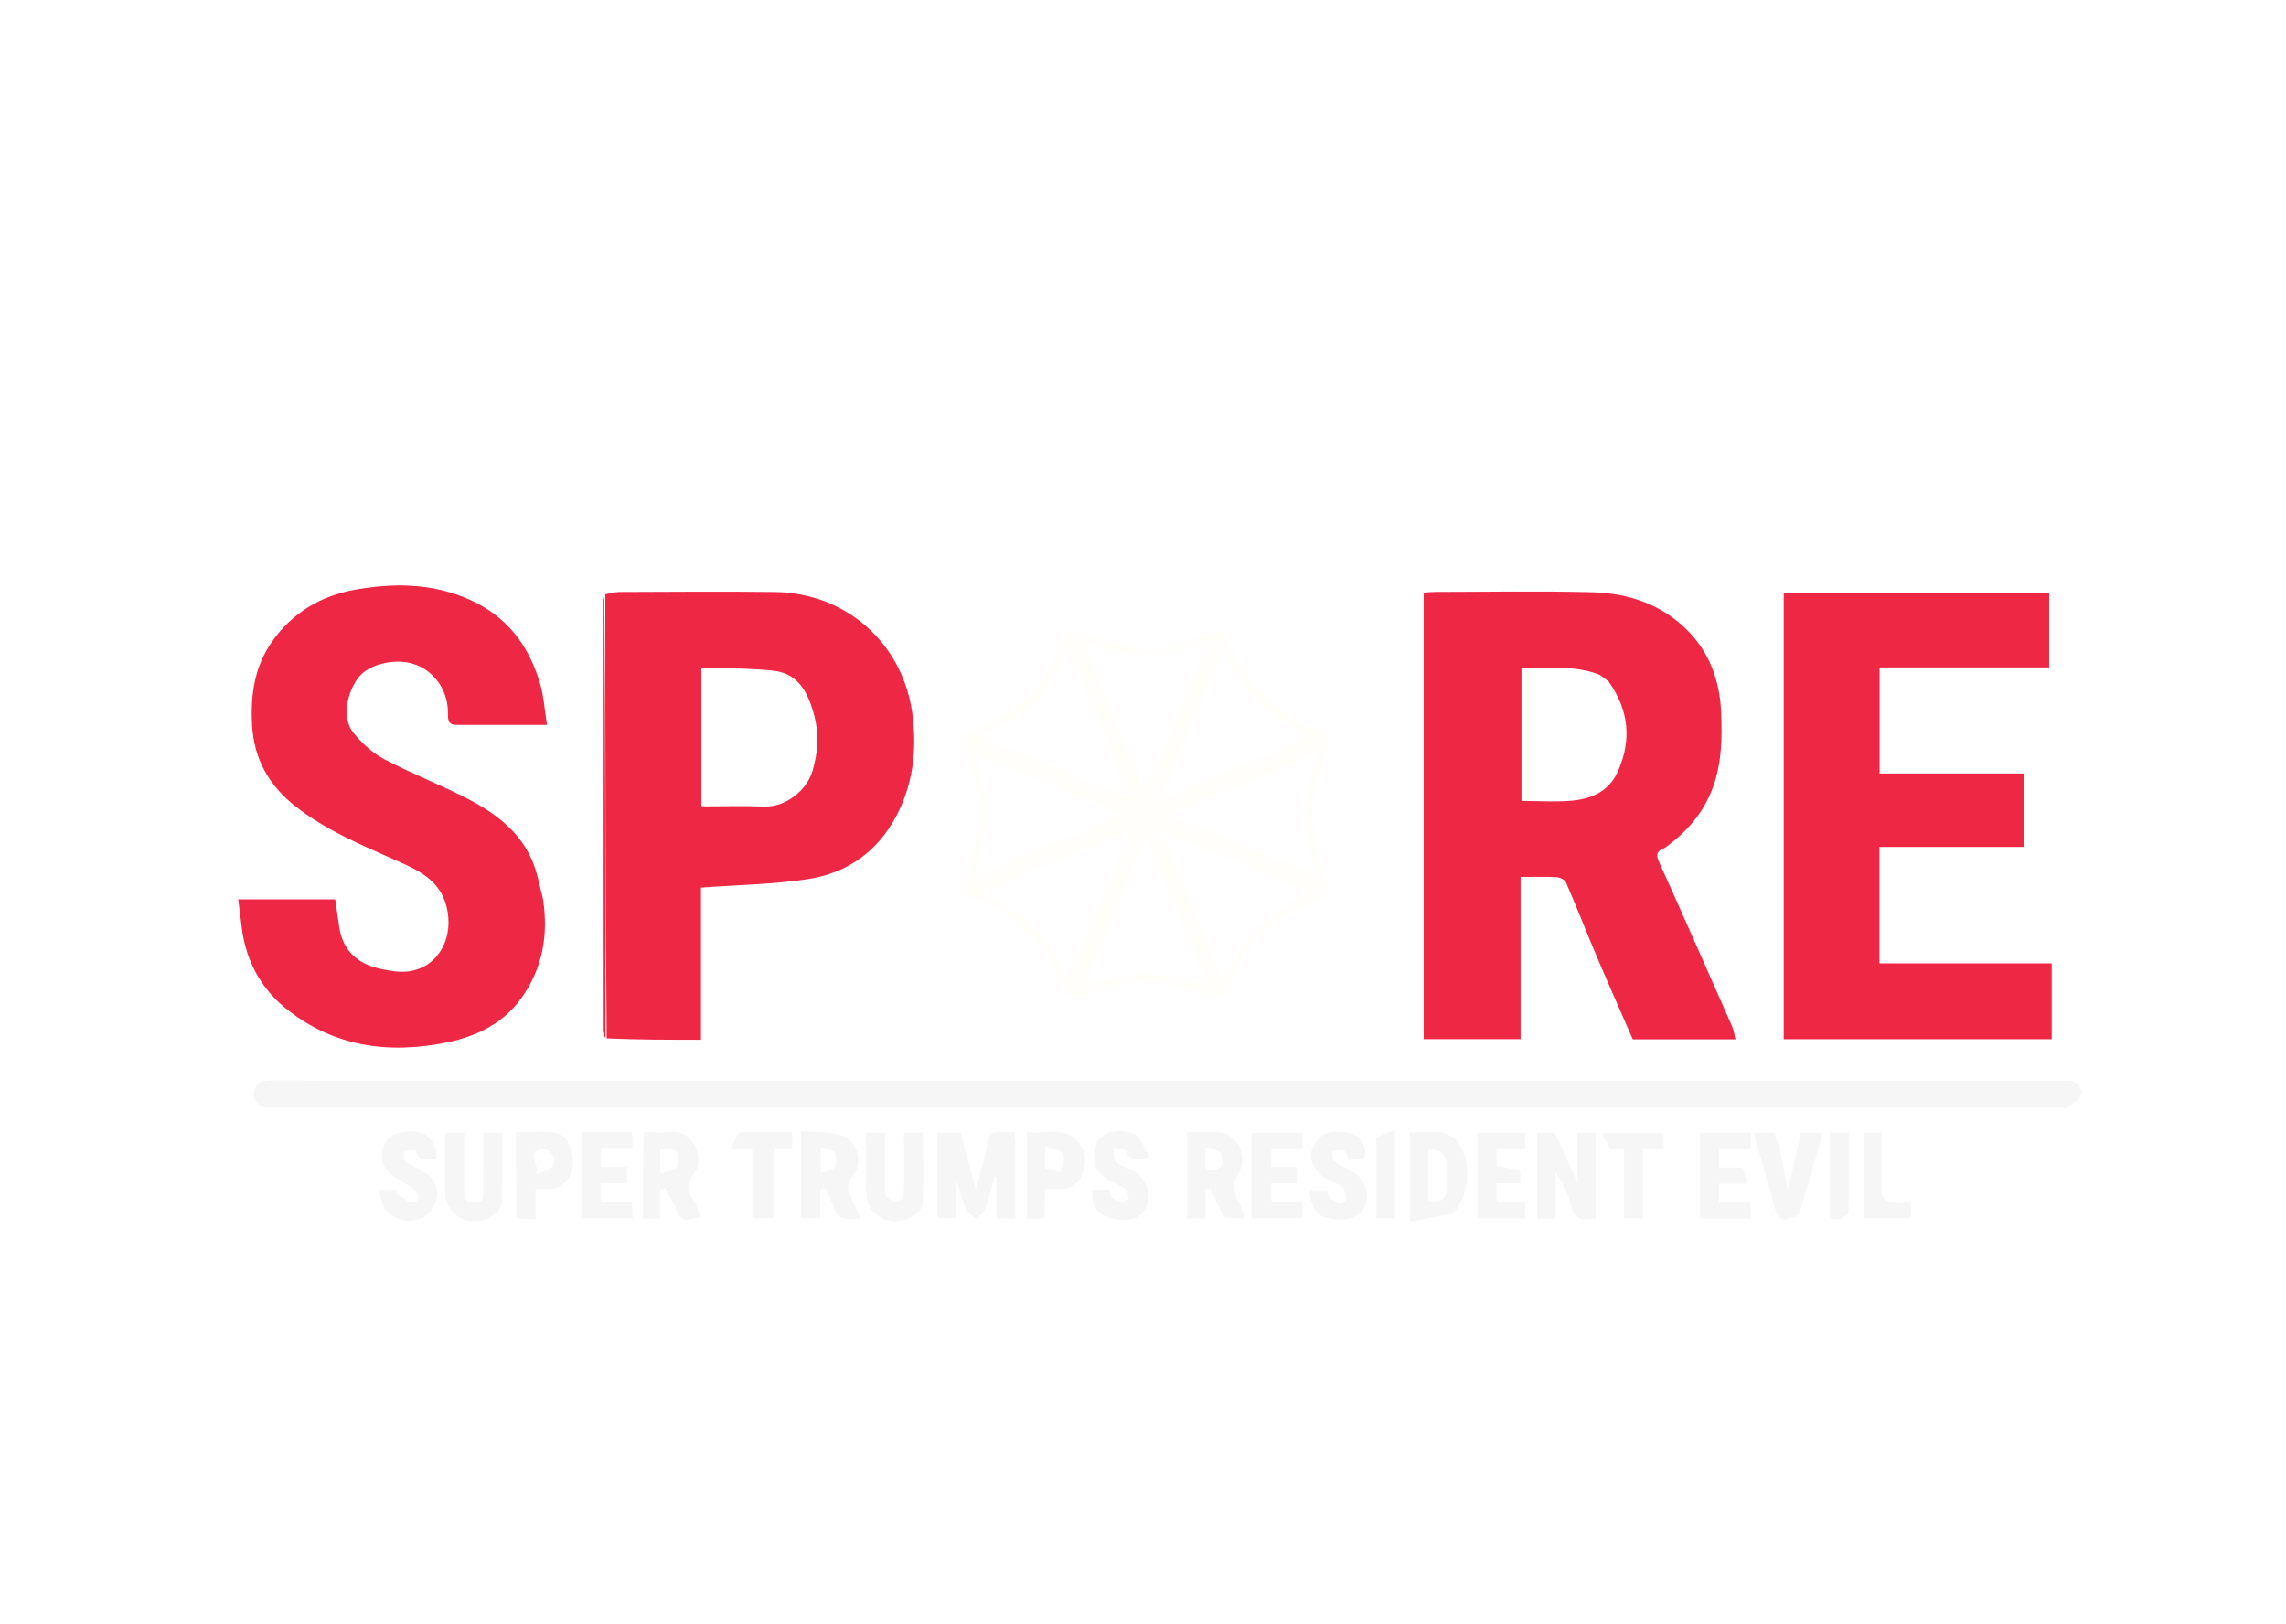
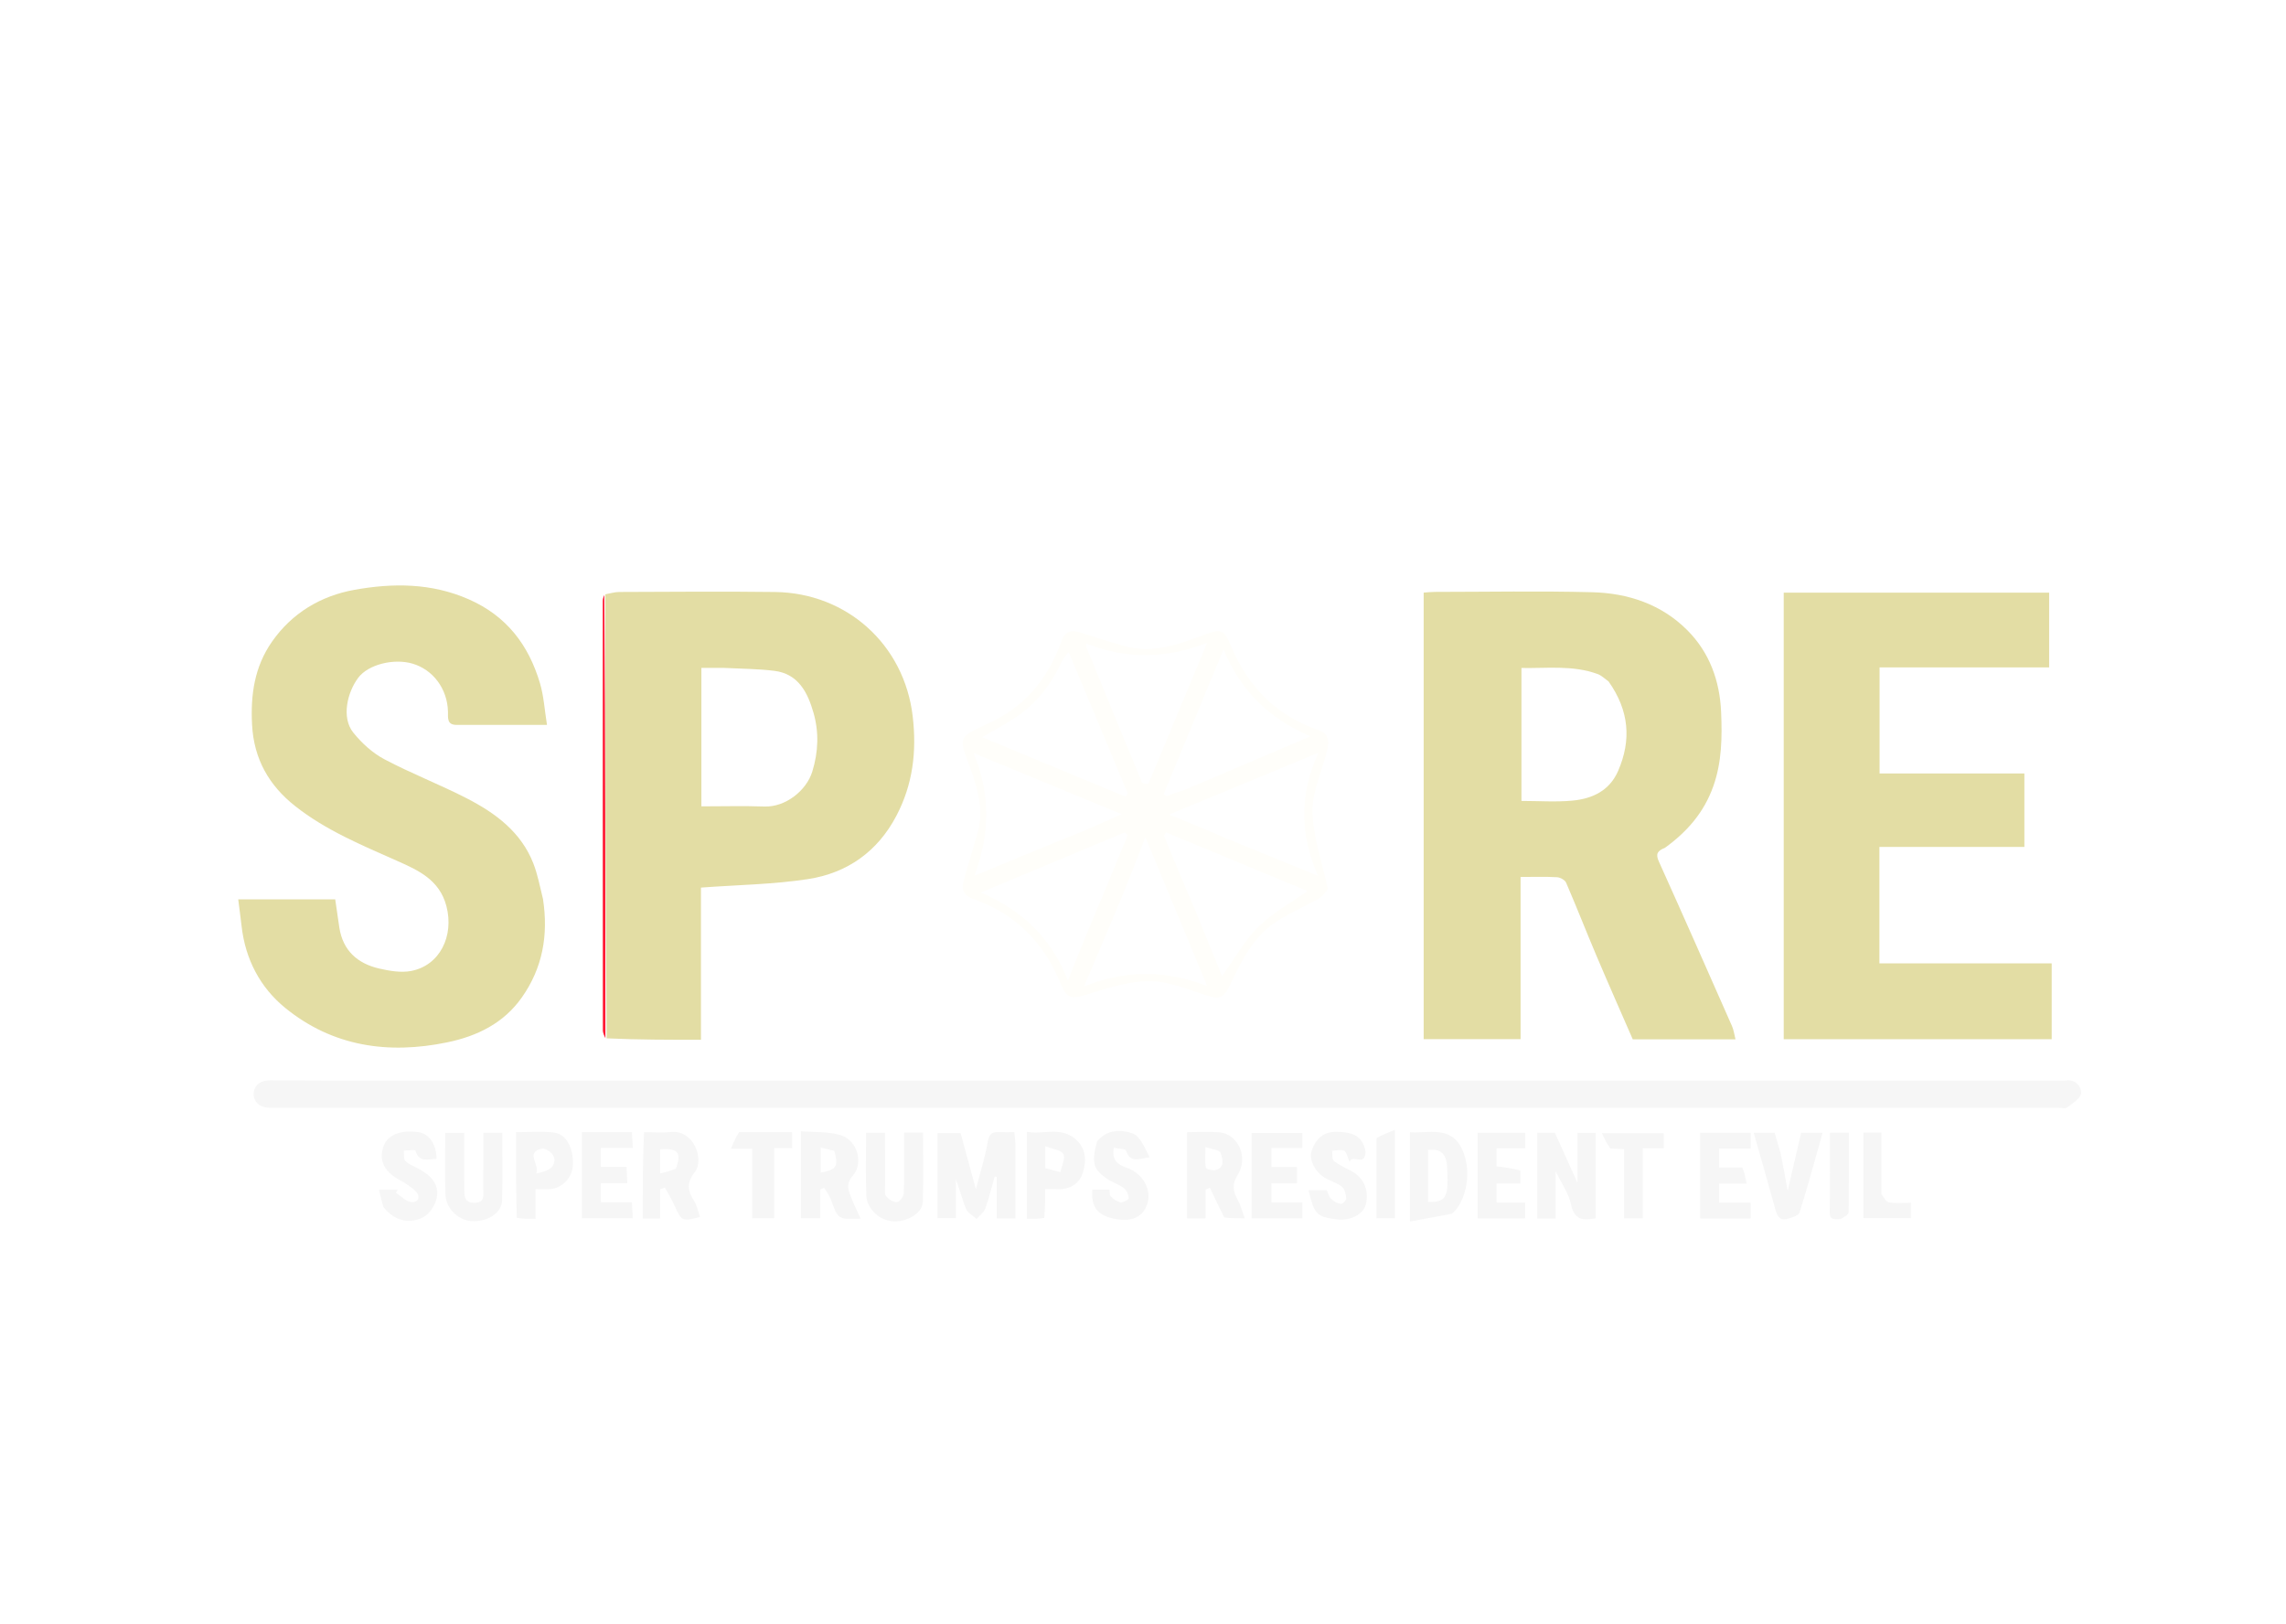
<svg xmlns="http://www.w3.org/2000/svg" version="1.1" id="Layer_1" x="0px" y="0px" width="100%" viewBox="0 0 842 598" enable-background="new 0 0 842 598" xml:space="preserve">
-   <path fill="#EE2744" opacity="1" stroke="none" d=" M613.21,312.292   C610.484,313.364 609.742,314.514 610.98,317.257   C620.087,337.446 629.027,357.712 637.965,377.977   C638.583,379.378 638.764,380.972 639.232,382.803   C626.345,382.803 614.051,382.803 601.391,382.803   C596.987,372.686 592.442,362.446 588.068,352.134   C584.259,343.155 580.713,334.065 576.845,325.113   C576.413,324.114 574.672,323.164 573.488,323.098   C569.2,322.857 564.891,323.003 560.074,323.003   C560.074,343.066 560.074,362.782 560.074,382.746   C547.958,382.746 536.36,382.746 524.38,382.746   C524.38,328.111 524.38,273.416 524.38,218.274   C525.627,218.191 527.054,218.014 528.482,218.012   C547.802,217.994 567.132,217.63 586.439,218.129   C599.659,218.47 611.974,222.552 621.54,232.175   C629.696,240.379 633.454,250.824 633.937,262.283   C634.324,271.483 634.234,280.653 631.062,289.588   C627.676,299.123 621.538,306.279 613.21,312.292  M592.479,250.984   C591.14,250.057 589.923,248.796 588.443,248.258   C579.219,244.902 569.7,246.212 560.395,246.028   C560.395,262.762 560.395,278.801 560.395,294.998   C566.942,294.998 573.14,295.466 579.235,294.878   C586.5,294.176 592.823,291.274 596.003,283.945   C600.931,272.589 600.1,261.764 592.479,250.984  z" />
-   <path fill="#EE2744" opacity="1" stroke="none" d=" M199.999,331.114   C202.047,344.526 199.83,356.593 192.183,367.417   C185.483,376.902 175.75,381.631 164.764,383.911   C143.051,388.417 122.557,385.486 105.047,371.231   C95.841,363.736 90.388,353.337 88.996,341.207   C88.627,338 88.194,334.801 87.747,331.262   C100.117,331.262 111.848,331.262 123.472,331.262   C124.002,334.906 124.463,338.291 124.99,341.664   C126.318,350.159 131.712,354.909 139.689,356.741   C143.475,357.61 147.651,358.336 151.371,357.639   C162.021,355.643 167.312,344.723 164.422,333.725   C161.881,324.052 154.046,320.533 146.411,317.139   C133.287,311.306 119.99,305.832 108.649,296.85   C99.117,289.301 93.518,279.618 92.844,266.96   C92.253,255.851 93.745,245.577 100.169,236.364   C107.572,225.746 118.223,219.463 130.522,217.252   C144.63,214.716 158.831,214.67 172.628,220.727   C186.632,226.875 194.711,237.575 198.89,251.651   C200.3,256.4 200.581,261.484 201.471,266.993   C189.758,266.993 178.967,266.987 168.176,266.996   C164.517,266.999 165.055,264.354 164.997,262.052   C164.785,253.715 159.518,246.637 151.889,244.415   C145.028,242.417 135.615,244.739 131.945,249.636   C127.928,254.998 125.661,264.299 130.138,269.855   C133.254,273.722 137.238,277.356 141.593,279.663   C151.511,284.916 162.064,288.962 172.046,294.108   C182.541,299.518 191.936,306.464 196.453,318.033   C198.036,322.089 198.839,326.449 199.999,331.114  z" />
-   <path fill="#EE2744" opacity="1" stroke="none" d=" M222.956,218.897   C224.66,218.598 226.364,218.044 228.069,218.039   C247.212,217.977 266.358,217.802 285.498,218.048   C311.778,218.387 333.072,237.28 336.178,263.857   C337.697,276.864 336.221,288.909 330.186,300.437   C323.259,313.671 312.042,321.572 297.645,323.785   C284.824,325.756 271.725,325.919 258.185,326.922   C258.185,344.956 258.185,363.666 258.185,382.972   C246.428,382.972 235.174,382.972 223.458,382.446   C222.983,327.578 222.969,273.238 222.956,218.897  M266.541,246   C263.783,246 261.024,246 258.342,246   C258.342,263.358 258.342,280.045 258.342,297   C266.308,297 273.941,296.788 281.557,297.059   C289.3,297.335 297.037,291.193 299.189,284.207   C301.454,276.856 301.678,269.616 299.626,262.49   C297.514,255.159 294.109,248.201 285.251,247.089   C279.39,246.354 273.438,246.338 266.541,246  z" />
-   <path fill="#EE2744" opacity="1" stroke="none" d=" M657,257   C657,243.865 657,231.23 657,218.299   C689.746,218.299 722.132,218.299 754.759,218.299   C754.759,227.41 754.759,236.345 754.759,245.821   C734.044,245.821 713.319,245.821 692.3,245.821   C692.3,259.077 692.3,271.797 692.3,284.879   C710.074,284.879 727.679,284.879 745.64,284.879   C745.64,293.952 745.64,302.674 745.64,311.938   C727.926,311.938 710.2,311.938 692.241,311.938   C692.241,326.408 692.241,340.344 692.241,354.823   C713.285,354.823 734.343,354.823 755.697,354.823   C755.697,364.416 755.697,373.468 755.697,382.761   C722.915,382.761 690.314,382.761 657,382.761   C657,341.005 657,299.252 657,257  z" />
+   <path fill="#E3DDA4" opacity="1" stroke="none" d=" M613.21,312.292   C610.484,313.364 609.742,314.514 610.98,317.257   C620.087,337.446 629.027,357.712 637.965,377.977   C638.583,379.378 638.764,380.972 639.232,382.803   C626.345,382.803 614.051,382.803 601.391,382.803   C596.987,372.686 592.442,362.446 588.068,352.134   C584.259,343.155 580.713,334.065 576.845,325.113   C576.413,324.114 574.672,323.164 573.488,323.098   C569.2,322.857 564.891,323.003 560.074,323.003   C560.074,343.066 560.074,362.782 560.074,382.746   C547.958,382.746 536.36,382.746 524.38,382.746   C524.38,328.111 524.38,273.416 524.38,218.274   C525.627,218.191 527.054,218.014 528.482,218.012   C547.802,217.994 567.132,217.63 586.439,218.129   C599.659,218.47 611.974,222.552 621.54,232.175   C629.696,240.379 633.454,250.824 633.937,262.283   C634.324,271.483 634.234,280.653 631.062,289.588   C627.676,299.123 621.538,306.279 613.21,312.292  M592.479,250.984   C591.14,250.057 589.923,248.796 588.443,248.258   C579.219,244.902 569.7,246.212 560.395,246.028   C560.395,262.762 560.395,278.801 560.395,294.998   C566.942,294.998 573.14,295.466 579.235,294.878   C586.5,294.176 592.823,291.274 596.003,283.945   C600.931,272.589 600.1,261.764 592.479,250.984  z" />
+   <path fill="#E3DDA4" opacity="1" stroke="none" d=" M199.999,331.114   C202.047,344.526 199.83,356.593 192.183,367.417   C185.483,376.902 175.75,381.631 164.764,383.911   C143.051,388.417 122.557,385.486 105.047,371.231   C95.841,363.736 90.388,353.337 88.996,341.207   C88.627,338 88.194,334.801 87.747,331.262   C100.117,331.262 111.848,331.262 123.472,331.262   C124.002,334.906 124.463,338.291 124.99,341.664   C126.318,350.159 131.712,354.909 139.689,356.741   C143.475,357.61 147.651,358.336 151.371,357.639   C162.021,355.643 167.312,344.723 164.422,333.725   C161.881,324.052 154.046,320.533 146.411,317.139   C133.287,311.306 119.99,305.832 108.649,296.85   C99.117,289.301 93.518,279.618 92.844,266.96   C92.253,255.851 93.745,245.577 100.169,236.364   C107.572,225.746 118.223,219.463 130.522,217.252   C144.63,214.716 158.831,214.67 172.628,220.727   C186.632,226.875 194.711,237.575 198.89,251.651   C200.3,256.4 200.581,261.484 201.471,266.993   C189.758,266.993 178.967,266.987 168.176,266.996   C164.517,266.999 165.055,264.354 164.997,262.052   C164.785,253.715 159.518,246.637 151.889,244.415   C145.028,242.417 135.615,244.739 131.945,249.636   C127.928,254.998 125.661,264.299 130.138,269.855   C133.254,273.722 137.238,277.356 141.593,279.663   C151.511,284.916 162.064,288.962 172.046,294.108   C182.541,299.518 191.936,306.464 196.453,318.033   C198.036,322.089 198.839,326.449 199.999,331.114  z" />
+   <path fill="#E3DDA4" opacity="1" stroke="none" d=" M222.956,218.897   C224.66,218.598 226.364,218.044 228.069,218.039   C247.212,217.977 266.358,217.802 285.498,218.048   C311.778,218.387 333.072,237.28 336.178,263.857   C337.697,276.864 336.221,288.909 330.186,300.437   C323.259,313.671 312.042,321.572 297.645,323.785   C284.824,325.756 271.725,325.919 258.185,326.922   C258.185,344.956 258.185,363.666 258.185,382.972   C246.428,382.972 235.174,382.972 223.458,382.446   C222.983,327.578 222.969,273.238 222.956,218.897  M266.541,246   C263.783,246 261.024,246 258.342,246   C258.342,263.358 258.342,280.045 258.342,297   C266.308,297 273.941,296.788 281.557,297.059   C289.3,297.335 297.037,291.193 299.189,284.207   C301.454,276.856 301.678,269.616 299.626,262.49   C297.514,255.159 294.109,248.201 285.251,247.089   C279.39,246.354 273.438,246.338 266.541,246  z" />
+   <path fill="#E3DDA4" opacity="1" stroke="none" d=" M657,257   C657,243.865 657,231.23 657,218.299   C689.746,218.299 722.132,218.299 754.759,218.299   C754.759,227.41 754.759,236.345 754.759,245.821   C734.044,245.821 713.319,245.821 692.3,245.821   C692.3,259.077 692.3,271.797 692.3,284.879   C710.074,284.879 727.679,284.879 745.64,284.879   C745.64,293.952 745.64,302.674 745.64,311.938   C727.926,311.938 710.2,311.938 692.241,311.938   C692.241,326.408 692.241,340.344 692.241,354.823   C713.285,354.823 734.343,354.823 755.697,354.823   C755.697,364.416 755.697,373.468 755.697,382.761   C722.915,382.761 690.314,382.761 657,382.761   C657,341.005 657,299.252 657,257  z" />
  <path fill="#F6F6F6" opacity="1" stroke="none" d=" M173,398   C368.284,398 563.067,398 757.851,398   C758.851,398 759.867,398.118 760.847,397.979   C764.48,397.464 766.641,400.167 766.516,402.607   C766.419,404.483 763.408,406.377 761.416,407.902   C760.68,408.466 759.153,408 757.987,408   C539.376,408 320.765,408 102.154,408   C101.154,408 100.154,408.007 99.155,407.998   C95.639,407.968 93.296,405.789 93.443,402.724   C93.585,399.761 95.817,397.902 99.519,397.924   C123.845,398.072 148.173,398 173,398  z" />
  <path fill="#FFFEFA" opacity="1" stroke="none" d=" M364.965,266.004   C378.256,259.662 386.348,249.263 391.051,235.913   C392.147,232.803 394.446,231.834 397.692,232.892   C403.166,234.677 408.658,236.422 414.201,237.973   C424.509,240.859 434.03,237.384 443.418,233.838   C449.648,231.485 450.814,231.744 453.27,237.662   C459.596,252.902 470.16,263.723 486.025,269.041   C489.199,270.105 489.585,273.07 489.011,275.592   C487.237,283.393 483.342,291.118 483.438,298.834   C483.552,308.078 486.93,317.281 489.076,327.354   C489.379,326.821 489.092,327.554 488.61,328.122   C487.754,329.13 486.939,330.32 485.83,330.94   C480.664,333.828 475.187,336.211 470.223,339.401   C461.691,344.885 457.361,353.747 453.188,362.524   C450.715,367.727 449.218,368.232 443.707,366.417   C437.031,364.217 430.102,361.362 423.289,361.378   C415.77,361.396 408.113,363.882 400.789,366.166   C394.579,368.102 393.043,368.011 390.592,362.09   C384.335,346.978 373.793,336.347 358.182,330.988   C354.744,329.807 354.082,327.279 354.991,324.113   C356.624,318.428 358.362,312.772 359.993,307.086   C362.762,297.433 359.534,288.519 356.215,279.75   C353.457,272.465 353.689,271.268 360.709,268.016   C362.023,267.407 363.292,266.7 364.965,266.004  M436.285,290.966   C451.438,284.512 466.591,278.058 482.695,271.199   C467.414,264.665 456.913,254.437 450.66,239.176   C443.021,257.642 435.804,275.086 428.588,292.531   C428.966,292.77 429.345,293.009 429.723,293.247   C431.643,292.498 433.562,291.749 436.285,290.966  M405.961,330.408   C409.1,322.808 412.238,315.207 415.377,307.607   C415.03,307.257 414.683,306.907 414.336,306.557   C396.961,313.816 379.587,321.075 361.223,328.747   C376.542,335.239 387.136,345.412 393.327,361.106   C397.699,350.268 401.579,340.649 405.961,330.408  M393.625,240.176   C392.769,241.323 391.68,242.362 391.095,243.634   C387.28,251.927 381.913,258.964 374.322,264.089   C370.387,266.746 366.146,268.951 361.756,271.528   C379.656,278.955 397.104,286.195 414.551,293.434   C414.82,293.035 415.088,292.635 415.357,292.235   C408.231,275.106 401.106,257.976 393.625,240.176  M439.963,334.606   C443.384,343.006 446.806,351.407 450.111,359.522   C454.692,353.163 458.339,346.49 463.518,341.364   C468.76,336.175 475.517,332.517 481.598,328.197   C464.308,321.027 446.887,313.804 429.466,306.581   C429.212,306.991 428.957,307.4 428.702,307.81   C432.291,316.532 435.88,325.254 439.963,334.606  M412.544,331.968   C408.24,342.162 403.936,352.356 399.3,363.334   C414.949,357.099 429.397,357.352 444.641,363.167   C436.887,344.5 429.505,326.727 421.876,308.36   C418.644,316.677 415.805,323.984 412.544,331.968  M399.392,305.963   C403.667,304.082 407.941,302.2 413.192,299.889   C394.516,292.187 376.968,284.95 358.625,277.385   C365.002,292.972 364.556,307.4 358.886,322.594   C372.669,316.848 385.634,311.444 399.392,305.963  M423.039,288.588   C430.132,271.567 437.224,254.547 444.629,236.777   C429.161,242.763 414.735,242.778 400.099,237.045   C400.176,237.82 400.119,238.296 400.278,238.685   C406.992,255.117 413.706,271.55 420.527,287.938   C420.818,288.635 422.123,288.909 423.039,288.588  M451.025,308.534   C462.186,313.09 473.346,317.645 485.45,322.586   C478.751,307.188 478.588,292.763 485.582,277.261   C466.883,284.999 449.344,292.257 430.618,300.006   C438.067,303.031 444.233,305.535 451.025,308.534  z" />
  <path fill="#F6F6F6" opacity="1" stroke="none" d=" M373.999,421.153   C373.999,430.601 373.999,439.566 373.999,448.764   C371.617,448.764 369.548,448.764 367.124,448.764   C367.124,443.641 367.124,438.555 367.124,433.47   C366.87,433.429 366.616,433.388 366.362,433.347   C365.241,437.282 364.301,441.282 362.908,445.119   C362.369,446.604 360.805,447.717 359.708,448.999   C358.365,447.76 356.435,446.765 355.798,445.233   C354.354,441.759 353.548,438.02 352.049,434.463   C352.049,439.085 352.049,443.707 352.049,448.664   C349.791,448.664 347.72,448.664 345.322,448.664   C345.322,438.505 345.322,428.09 345.322,417.336   C347.862,417.336 350.596,417.336 353.809,417.336   C355.608,423.934 357.485,430.817 359.457,438.049   C361.041,431.875 362.841,426.173 363.865,420.335   C364.391,417.333 365.732,416.867 368.168,416.985   C369.83,417.065 371.498,417 373.632,417   C373.755,418.23 373.877,419.45 373.999,421.153  z" />
  <path fill="#F6F6F6" opacity="1" stroke="none" d=" M581.001,426.908   C581.001,423.465 581.001,420.497 581.001,417.268   C583.322,417.268 585.389,417.268 587.732,417.268   C587.732,427.609 587.732,438.005 587.732,448.707   C583.229,449.595 579.837,449.501 578.618,443.498   C577.831,439.625 575.264,436.113 572.959,431.328   C572.959,437.891 572.959,443.26 572.959,448.807   C570.543,448.807 568.478,448.807 566.206,448.807   C566.206,438.237 566.206,427.839 566.206,417.22   C568.409,417.22 570.498,417.22 572.711,417.22   C575.294,422.943 577.896,428.711 581.001,435.59   C581.001,432.111 581.001,429.748 581.001,426.908  z" />
  <path fill="#F6F6F6" opacity="1" stroke="none" d=" M237.221,417.033   C240.865,417.003 244.056,417.27 247.186,416.948   C255.495,416.095 259.588,427.039 255.869,431.768   C252.689,435.81 253.308,438.728 255.712,442.438   C256.805,444.123 257.143,446.298 257.822,448.246   C251.171,449.948 251.054,449.846 248.366,443.865   C247.367,441.643 246.057,439.561 244.89,437.415   C244.308,437.632 243.725,437.849 243.143,438.066   C243.143,441.594 243.143,445.123 243.143,448.807   C240.529,448.807 238.461,448.807 236.74,448.807   C236.74,438.094 236.74,427.578 237.221,417.033  M248.937,430.449   C251.169,424.616 249.755,422.806 243.177,423.319   C243.177,426.07 243.177,428.839 243.177,432.204   C245.035,431.753 246.654,431.359 248.937,430.449  z" />
  <path fill="#F6F6F6" opacity="1" stroke="none" d=" M295,428.02   C295,424.211 295,420.899 295,416.659   C300.064,417.091 305.111,416.721 309.622,418.102   C315.725,419.971 318.236,428.318 314.097,433.063   C311.456,436.089 312.449,438.282 313.459,440.921   C314.467,443.554 315.749,446.082 316.989,448.83   C308.645,449.192 308.694,449.175 305.964,441.611   C305.434,440.143 304.364,438.869 303.543,437.506   C303.07,437.718 302.597,437.931 302.123,438.143   C302.123,441.571 302.123,444.998 302.123,448.711   C299.724,448.711 297.652,448.711 295,448.711   C295,442.061 295,435.289 295,428.02  M307.324,423.88   C305.708,423.499 304.092,423.117 302.283,422.69   C302.283,426.168 302.283,429.012 302.283,431.901   C308.129,430.802 308.871,429.775 307.324,423.88  z" />
  <path fill="#F6F6F6" opacity="1" stroke="none" d=" M450.934,448.418   C448.983,444.566 447.307,441.029 445.632,437.492   C445.1,437.722 444.567,437.953 444.035,438.183   C444.035,441.627 444.035,445.071 444.035,448.754   C441.639,448.754 439.568,448.754 437.246,448.754   C437.246,438.328 437.246,427.923 437.246,417.002   C441.203,417.002 445.165,416.731 449.075,417.062   C455.993,417.648 459.977,426.177 455.892,432.719   C453.631,436.34 454.219,438.862 455.949,442.043   C456.998,443.97 457.53,446.178 458.469,448.734   C455.687,448.734 453.449,448.734 450.934,448.418  M447.493,431.037   C451.501,430.023 450.236,426.71 449.565,424.61   C449.217,423.522 446.251,423.272 444.001,422.478   C444.001,425.708 443.767,427.897 444.133,429.981   C444.254,430.67 445.919,431.088 447.493,431.037  z" />
  <path fill="#F6F6F6" opacity="1" stroke="none" d=" M534.81,447.038   C529.539,448.003 524.669,448.908 519.323,449.901   C519.323,438.375 519.323,427.887 519.323,417.038   C526.257,417.504 534.196,414.55 538.388,422.97   C542.226,430.678 540.444,442.189 534.81,447.038  M526,437.354   C526,439.147 526,440.939 526,442.722   C532.737,442.847 533.681,440.984 533,429.6   C532.72,424.919 530.525,422.97 526,423.587   C526,427.836 526,432.116 526,437.354  z" />
  <path fill="#F6F6F6" opacity="1" stroke="none" d=" M171,425.053   C171,429.537 170.941,433.533 171.021,437.526   C171.073,440.064 170.671,442.961 174.674,443.021   C178.754,443.081 177.972,440.172 177.986,437.792   C178.025,431.003 178,424.213 178,417.215   C180.418,417.215 182.484,417.215 184.997,417.215   C184.997,425.597 185.17,433.879 184.926,442.148   C184.797,446.53 180.184,449.693 174.65,449.807   C169.298,449.918 164.264,445.494 164.066,439.901   C163.801,432.447 164.001,424.977 164.001,417.259   C166.34,417.259 168.409,417.259 171,417.259   C171,419.676 171,422.119 171,425.053  z" />
  <path fill="#F6F6F6" opacity="1" stroke="none" d=" M333,421.157   C332.999,419.556 332.999,418.437 332.999,417.161   C335.4,417.161 337.357,417.161 339.989,417.161   C339.989,425.632 340.224,434.222 339.883,442.788   C339.727,446.711 334.511,449.875 329.543,449.869   C324.379,449.863 319.318,445.58 319.088,440.252   C318.761,432.647 319.005,425.017 319.005,417.202   C321.446,417.202 323.511,417.202 326,417.202   C326,423.798 325.986,430.248 326.012,436.698   C326.017,438.017 325.7,439.702 326.371,440.563   C327.265,441.71 328.999,442.824 330.339,442.786   C331.255,442.76 332.829,440.775 332.879,439.612   C333.138,433.631 332.999,427.632 333,421.157  z" />
  <path fill="#F6F6F6" opacity="1" stroke="none" d=" M141.155,444.457   C140.566,442.246 140.124,440.41 139.6,438.229   C142.259,438.229 144.364,438.229 146.468,438.229   C146.251,438.604 146.034,438.979 145.817,439.354   C147.739,440.562 149.588,442.588 151.602,442.768   C154.051,442.987 155.05,440.718 153.12,438.798   C151.326,437.013 149.038,435.654 146.806,434.394   C141.45,431.371 139.504,427.317 141.234,422.284   C142.702,418.012 147.44,416.075 154.157,417.002   C158.045,417.538 160.756,421.463 160.792,426.845   C157.816,426.825 154.388,428.461 153.031,423.776   C152.922,423.402 150.225,423.779 148.731,423.807   C148.87,425.078 148.553,426.769 149.25,427.524   C150.388,428.756 152.151,429.448 153.713,430.245   C158.312,432.594 161.996,435.872 160.808,441.423   C160.251,444.022 158.159,447.189 155.877,448.336   C151.19,450.691 146.287,449.92 142.364,445.88   C142.017,445.523 141.657,445.18 141.155,444.457  z" />
  <path fill="#F6F6F6" opacity="1" stroke="none" d=" M404.077,420.428   C407.851,415.775 413.099,416.06 417.093,417.44   C419.985,418.44 421.686,422.888 423.436,426.227   C419.833,426.701 416.312,428.638 414.784,423.825   C414.555,423.103 411.986,423.124 410.246,422.746   C409.466,427.066 411.472,428.892 414.755,430.02   C421.57,432.362 423.689,438.414 422.853,442.324   C421.681,447.814 417.563,450.096 411.225,449.034   C404.374,447.886 401.773,444.753 402.361,438.169   C404.308,438.169 406.274,438.169 408.653,438.169   C408.761,438.918 408.574,440.129 409.083,440.63   C410.095,441.623 411.427,442.647 412.75,442.849   C413.717,442.996 415.826,441.754 415.78,441.299   C415.647,439.998 414.977,438.38 413.967,437.622   C412.065,436.197 409.623,435.502 407.677,434.121   C402.844,430.691 401.884,428.619 404.077,420.428  z" />
  <path fill="#F6F6F6" opacity="1" stroke="none" d=" M502.998,424.315   C502.528,429.963 498.414,424.864 497.09,427.883   C496.166,425.889 495.902,424.14 495.081,423.82   C493.806,423.323 492.152,423.8 490.659,423.864   C490.839,425.14 490.558,426.997 491.29,427.58   C493.273,429.156 495.664,430.232 497.933,431.433   C502.407,433.803 504.452,438.841 502.966,443.971   C501.971,447.409 497.121,449.762 492.354,449.12   C484.878,448.112 484.178,447.409 481.966,438.389   C484.211,438.389 486.396,438.389 488.689,438.389   C489.161,439.368 489.479,440.758 490.334,441.608   C491.259,442.526 492.64,443.253 493.912,443.435   C494.496,443.518 495.921,442.052 495.868,441.376   C495.751,439.902 495.331,438.004 494.308,437.151   C492.628,435.749 490.339,435.096 488.363,434.025   C484.448,431.902 481.889,427.058 483.194,423.597   C484.756,419.458 487.338,416.766 492.463,416.885   C497.722,417.007 501.884,417.916 502.998,424.315  z" />
  <path fill="#F6F6F6" opacity="1" stroke="none" d=" M225.936,417   C228.407,417 230.392,417 232.765,417   C232.864,418.907 232.953,420.647 233.064,422.792   C229.136,422.792 225.38,422.792 221.313,422.792   C221.313,425.244 221.313,427.314 221.313,429.787   C224.211,429.787 227.296,429.787 230.762,429.787   C230.867,431.898 230.954,433.642 231.061,435.791   C227.798,435.791 224.709,435.791 221.31,435.791   C221.31,438.235 221.31,440.307 221.31,442.794   C224.878,442.794 228.631,442.794 232.76,442.794   C232.866,444.911 232.954,446.654 233.057,448.704   C226.799,448.704 220.711,448.704 214.309,448.704   C214.309,438.426 214.309,428.022 214.309,417   C217.924,417 221.686,417 225.936,417  z" />
  <path fill="#F6F6F6" opacity="1" stroke="none" d=" M641.748,430.029   C642.558,431.87 642.897,433.687 643.325,435.98   C639.569,435.98 636.477,435.98 633.203,435.98   C633.203,438.444 633.203,440.514 633.203,442.983   C637.104,442.983 640.867,442.983 644.804,442.983   C644.804,445.116 644.804,446.854 644.804,448.796   C638.565,448.796 632.486,448.796 626.204,448.796   C626.204,438.203 626.204,427.8 626.204,417.203   C632.483,417.203 638.562,417.203 644.805,417.203   C644.805,419.143 644.805,420.881 644.805,423.015   C640.868,423.015 637.106,423.015 633.182,423.015   C633.182,425.362 633.182,427.316 633.182,430.004   C635.788,430.004 638.533,430.004 641.748,430.029  z" />
  <path fill="#F6F6F6" opacity="1" stroke="none" d=" M384.63,448.584   C382.359,448.936 380.405,448.936 378.227,448.936   C378.227,438.308 378.227,427.925 378.227,416.881   C384.226,418.007 390.563,414.807 396.103,419.546   C400.295,423.133 400.152,427.886 398.737,432.196   C397.424,436.195 393.746,438.264 389.208,438.011   C387.925,437.939 386.635,438 384.946,438   C384.946,441.663 384.946,444.947 384.63,448.584  M385.003,430.264   C386.862,430.759 388.72,431.254 390.578,431.749   C391.041,429.483 392.501,426.708 391.679,425.1   C390.897,423.573 387.728,423.266 385,422.181   C385,425.451 385,427.397 385.003,430.264  z" />
  <path fill="#F6F6F6" opacity="1" stroke="none" d=" M461,434.995   C461,428.855 461,423.213 461,417.287   C467.289,417.287 473.36,417.287 479.717,417.287   C479.717,418.971 479.717,420.708 479.717,422.843   C476.076,422.843 472.318,422.843 468.283,422.843   C468.283,425.297 468.283,427.367 468.283,429.838   C471.264,429.838 474.357,429.838 477.719,429.838   C477.719,431.954 477.719,433.695 477.719,435.84   C474.743,435.84 471.649,435.84 468.283,435.84   C468.283,438.293 468.283,440.365 468.283,442.84   C471.931,442.84 475.687,442.84 479.717,442.84   C479.717,444.968 479.717,446.707 479.717,448.726   C473.744,448.726 467.659,448.726 461,448.726   C461,444.36 461,439.926 461,434.995  z" />
  <path fill="#F6F6F6" opacity="1" stroke="none" d=" M190.352,448.561   C190.051,438.034 190.051,427.877 190.051,417.004   C194.638,417.004 199.257,416.641 203.792,417.104   C208.556,417.59 211.353,422.782 211,429.321   C210.76,433.762 206.999,437.703 202.64,437.982   C200.982,438.089 199.311,438 197.258,438   C197.258,441.478 197.258,444.897 197.258,448.931   C194.813,448.931 192.733,448.931 190.352,448.561  M200.108,423.001   C192.837,424.151 199.22,429.173 197.429,432.246   C200.043,431.695 202.731,430.986 203.656,429.306   C204.992,426.878 203.937,424.246 200.108,423.001  z" />
  <path fill="#F6F6F6" opacity="1" stroke="none" d=" M655.765,424.398   C656.741,429.064 657.505,433.351 658.442,438.604   C660.248,430.843 661.835,424.024 663.421,417.211   C665.978,417.211 668.426,417.211 671.311,417.211   C668.48,427.232 665.859,436.983 662.829,446.606   C662.465,447.762 659.957,448.47 658.315,448.942   C655.668,449.704 654.625,448 653.987,445.692   C651.382,436.274 648.69,426.879 645.957,417.22   C648.592,417.22 651.029,417.22 653.673,417.22   C654.29,419.448 654.922,421.733 655.765,424.398  z" />
  <path fill="#F6F6F6" opacity="1" stroke="none" d=" M559.965,431.139   C559.995,432.908 559.995,434.211 559.995,435.903   C556.992,435.903 554.239,435.903 551.246,435.903   C551.246,438.362 551.246,440.434 551.246,442.907   C554.68,442.907 558.106,442.907 561.76,442.907   C561.76,445.039 561.76,446.778 561.76,448.76   C555.988,448.76 550.239,448.76 544.244,448.76   C544.244,438.285 544.244,427.88 544.244,417.237   C550.067,417.237 555.81,417.237 561.778,417.237   C561.778,419.072 561.778,420.809 561.778,422.945   C558.281,422.945 554.859,422.945 551.223,422.945   C551.223,425.405 551.223,427.475 551.223,429.591   C554.192,429.96 557.064,430.317 559.965,431.139  z" />
  <path fill="#F6F6F6" opacity="1" stroke="none" d=" M272.251,417.002   C279.001,417 285.275,417 291.771,417   C291.771,419.053 291.771,420.784 291.771,422.885   C289.65,422.885 287.575,422.885 285.142,422.885   C285.142,431.631 285.142,440.023 285.142,448.705   C282.402,448.705 280.002,448.705 277.071,448.705   C277.071,440.34 277.071,431.816 277.071,423.112   C274.602,423.112 272.653,423.112 269.23,423.112   C270.25,420.667 271.013,418.835 272.251,417.002  z" />
  <path fill="#F6F6F6" opacity="1" stroke="none" d=" M593.137,422.998   C591.88,421.323 591.088,419.649 590.002,417.352   C598.237,417.352 605.413,417.352 612.797,417.352   C612.797,419.096 612.797,420.828 612.797,422.938   C610.276,422.938 607.857,422.938 605.094,422.938   C605.094,431.691 605.094,440.082 605.094,448.733   C602.679,448.733 600.614,448.733 598.178,448.733   C598.178,440.414 598.178,432.022 598.178,423.271   C596.43,423.167 595.016,423.083 593.137,422.998  z" />
  <path fill="#F6F6F6" opacity="1" stroke="none" d=" M693,439.825   C693.941,441.206 694.791,442.722 695.841,442.876   C698.408,443.253 701.067,442.999 703.84,442.999   C703.84,445.065 703.84,446.692 703.84,448.66   C698.197,448.66 692.448,448.66 686.347,448.66   C686.347,438.372 686.347,427.844 686.347,417.156   C688.412,417.156 690.373,417.156 693,417.156   C693,424.482 693,431.912 693,439.825  z" />
  <path fill="#F6F6F6" opacity="1" stroke="none" d=" M507.002,419.236   C509.093,417.965 511.181,417.173 513.784,416.187   C513.784,427.705 513.784,438.068 513.784,448.716   C511.706,448.716 509.646,448.716 507,448.716   C507,439.134 507,429.424 507.002,419.236  z" />
  <path fill="#F6F6F6" opacity="1" stroke="none" d=" M677.973,449   C675.783,448.956 673.892,449.609 673.942,446.527   C674.101,436.802 674.001,427.072 674.001,417.193   C676.486,417.193 678.546,417.193 680.999,417.193   C680.999,427.112 681.06,436.845 680.888,446.574   C680.873,447.396 679.297,448.192 677.973,449  z" />
  <path fill="#FF1A34" opacity="1" stroke="none" d=" M222.594,219.142   C222.969,273.238 222.983,327.578 222.994,382.377   C222.661,381.69 222.043,380.546 222.042,379.402   C221.995,326.72 222.001,274.039 222.013,221.357   C222.013,220.7 222.155,220.043 222.594,219.142  z" />
</svg>
